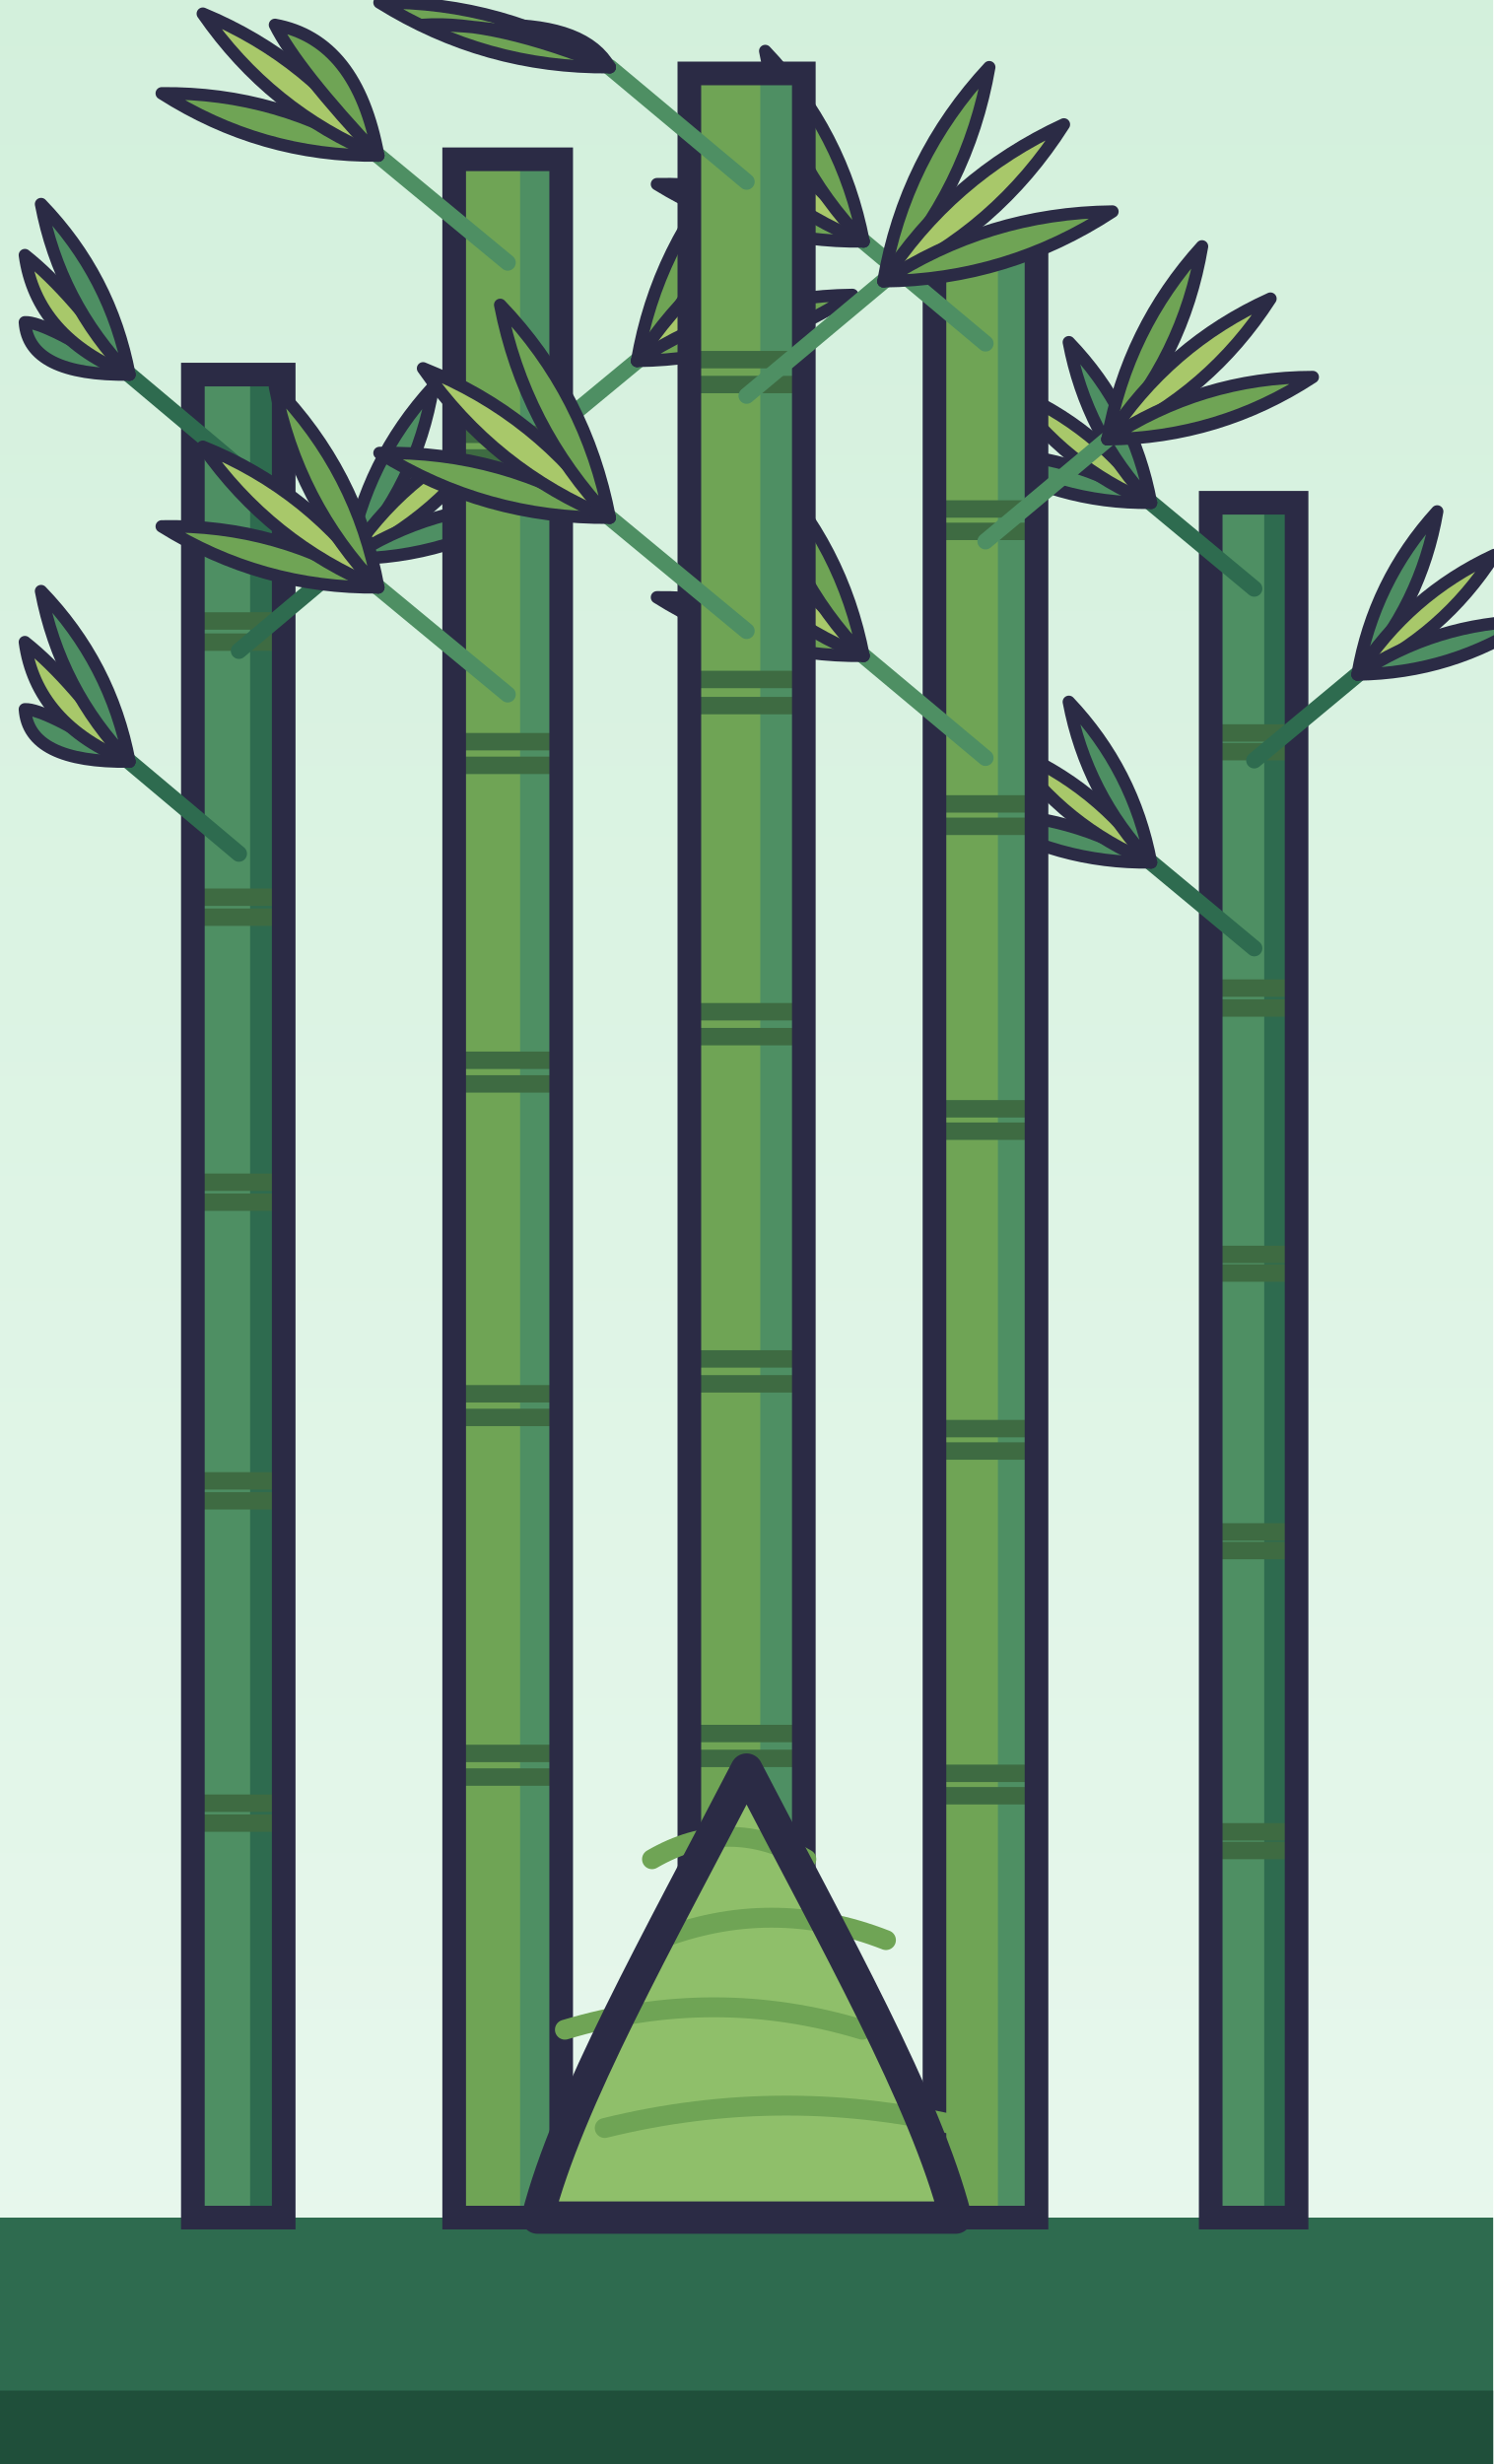
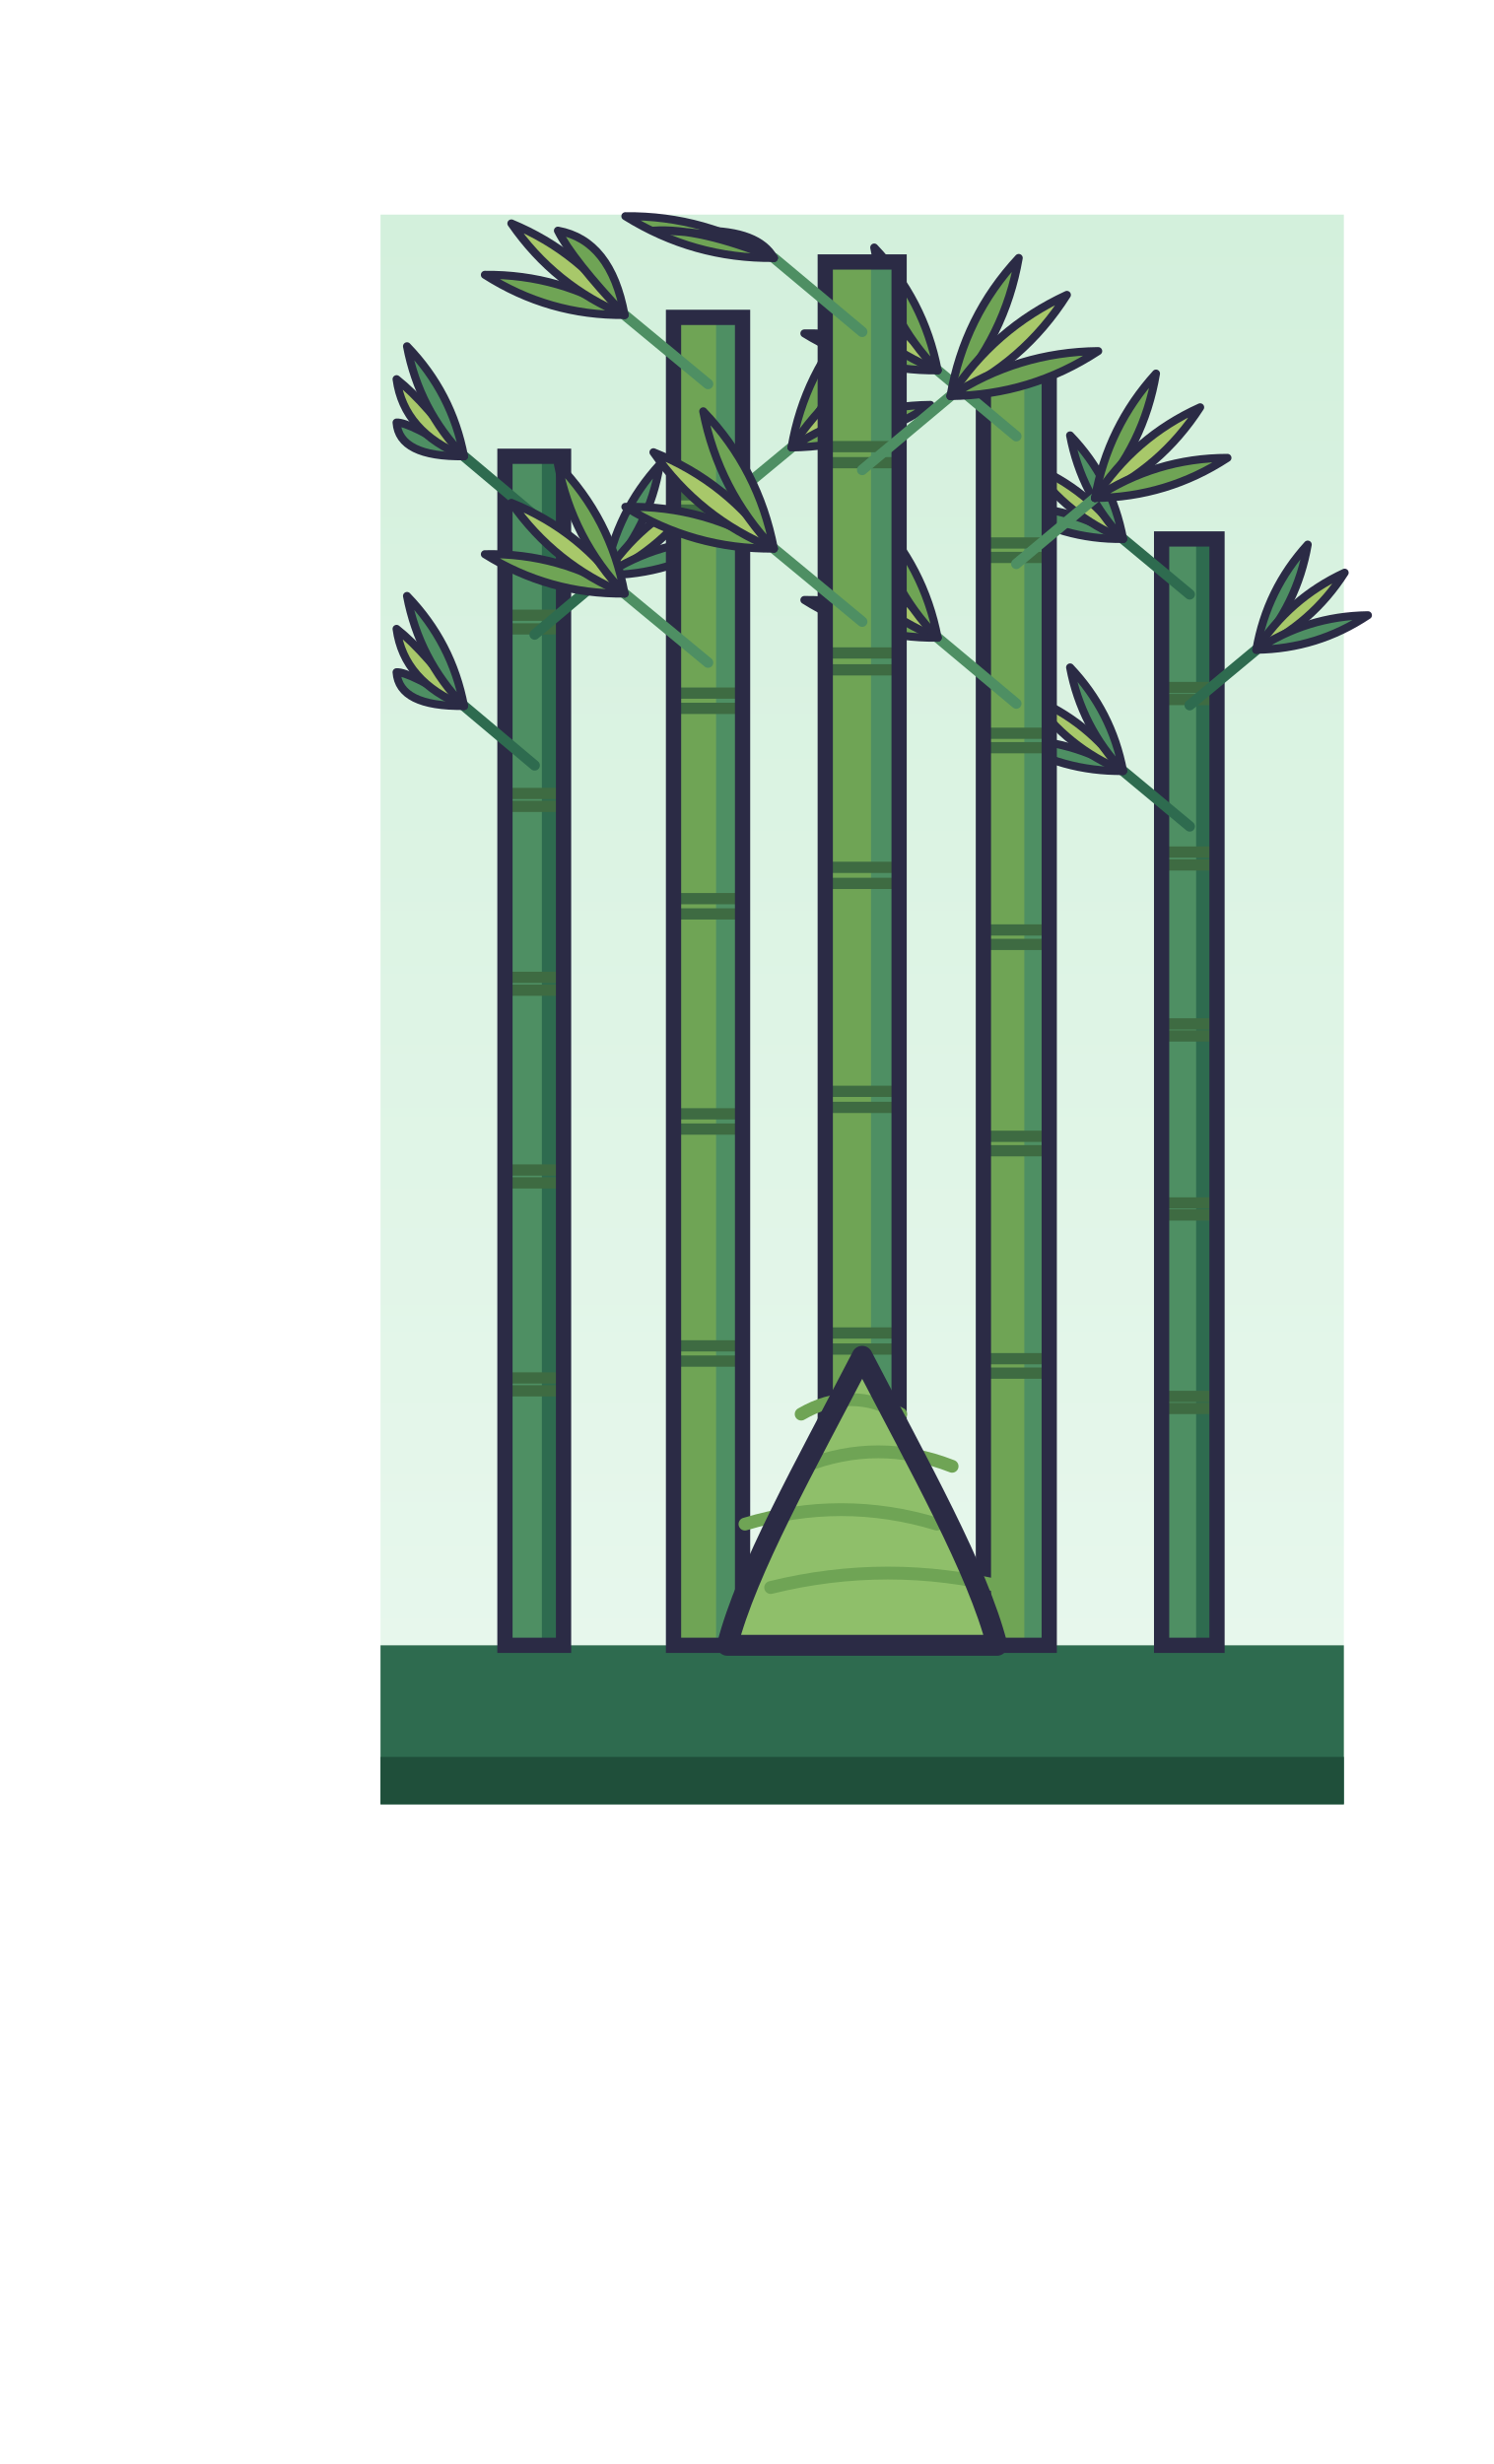
- <svg xmlns="http://www.w3.org/2000/svg" viewBox="0 0 120 198" width="120" height="198" role="img" aria-label="담양 죽녹원 대숲" data-landmark="juknokwon-bamboo-forest">
+ <svg xmlns="http://www.w3.org/2000/svg" viewBox="-47.40 -26.73 186.00 306.90" width="120" height="198" role="img" aria-label="담양 죽녹원 대숲" data-landmark="juknokwon-bamboo-forest">
  <defs>
    <linearGradient id="sky" x1="0" y1="0" x2="0" y2="1">
      <stop offset="0" stop-color="#D3F0DC" />
      <stop offset="1" stop-color="#E9F8EE" />
    </linearGradient>
  </defs>
  <rect width="120" height="198" fill="url(#sky)" />
  <rect y="178.2" width="120" height="19.8" fill="#2E6B4F" />
  <rect y="192.1" width="120" height="5.9" fill="#1F4F3A" />
  <rect x="15.5" y="30.1" width="7.3" height="148.1" fill="#4E8F63" />
  <rect x="20.1" y="30.1" width="2.8" height="148.1" fill="#2E6B4F" />
  <g fill="none" stroke="#3E6B42" stroke-width="1.4">
    <path d="M15.5,146.5 L22.9,146.5" />
    <path d="M15.5,144.9 L22.9,144.9" />
    <path d="M15.5,120.6 L22.9,120.6" />
    <path d="M15.5,119.0 L22.9,119.0" />
    <path d="M15.5,96.6 L22.9,96.6" />
    <path d="M15.5,95.0 L22.9,95.0" />
    <path d="M15.5,73.7 L22.9,73.7" />
    <path d="M15.5,72.1 L22.9,72.1" />
    <path d="M15.5,51.6 L22.9,51.6" />
    <path d="M15.5,49.9 L22.9,49.9" />
  </g>
  <g fill="none" stroke="#2B2B45" stroke-width="1.9">
    <rect x="15.5" y="30.1" width="7.3" height="148.1" />
  </g>
  <g fill="none" stroke="#2E6B4F" stroke-width="1.3" stroke-linecap="round">
    <path d="M19.2,37.5 L10.4,30.1" />
  </g>
  <path d="M10.4,30.1 Q3.6,25.8 2.0,25.9 Q2.3,30.2 10.4,30.1 Z" fill="#4E8F63" />
  <g fill="none" stroke="#2B2B45" stroke-width="1.0" stroke-linejoin="round">
    <path d="M10.4,30.1 Q3.6,25.8 2.0,25.9 Q2.3,30.2 10.4,30.1 Z" />
  </g>
  <path d="M10.4,30.1 Q5.8,23.5 2.0,20.5 Q2.9,27.1 10.4,30.1 Z" fill="#A8C86A" />
  <g fill="none" stroke="#2B2B45" stroke-width="1.0" stroke-linejoin="round">
    <path d="M10.4,30.1 Q5.8,23.5 2.0,20.5 Q2.9,27.1 10.4,30.1 Z" />
  </g>
  <path d="M10.4,30.1 Q8.9,22.2 3.3,16.4 Q4.8,24.3 10.4,30.1 Z" fill="#4E8F63" />
  <g fill="none" stroke="#2B2B45" stroke-width="1.0" stroke-linejoin="round">
    <path d="M10.4,30.1 Q8.9,22.2 3.3,16.4 Q4.8,24.3 10.4,30.1 Z" />
  </g>
  <g fill="none" stroke="#2E6B4F" stroke-width="1.3" stroke-linecap="round">
    <path d="M19.2,52.3 L28.0,44.9" />
  </g>
  <path d="M28.0,44.9 Q33.5,39.0 34.8,31.1 Q29.4,37.0 28.0,44.9 Z" fill="#4E8F63" />
  <g fill="none" stroke="#2B2B45" stroke-width="1.0" stroke-linejoin="round">
    <path d="M28.0,44.9 Q33.5,39.0 34.8,31.1 Q29.4,37.0 28.0,44.9 Z" />
  </g>
  <path d="M28.0,44.9 Q35.3,41.6 39.7,34.8 Q32.3,38.2 28.0,44.9 Z" fill="#A8C86A" />
  <g fill="none" stroke="#2B2B45" stroke-width="1.0" stroke-linejoin="round">
    <path d="M28.0,44.9 Q35.3,41.6 39.7,34.8 Q32.3,38.2 28.0,44.9 Z" />
  </g>
  <path d="M28.0,44.9 Q36.1,44.9 42.8,40.5 Q34.7,40.5 28.0,44.9 Z" fill="#4E8F63" />
  <g fill="none" stroke="#2B2B45" stroke-width="1.0" stroke-linejoin="round">
    <path d="M28.0,44.9 Q36.1,44.9 42.8,40.5 Q34.7,40.5 28.0,44.9 Z" />
  </g>
  <g fill="none" stroke="#2E6B4F" stroke-width="1.3" stroke-linecap="round">
    <path d="M19.2,68.6 L10.4,61.2" />
  </g>
  <path d="M10.4,61.2 Q3.6,56.9 2.0,57.0 Q2.3,61.3 10.4,61.2 Z" fill="#4E8F63" />
  <g fill="none" stroke="#2B2B45" stroke-width="1.0" stroke-linejoin="round">
    <path d="M10.4,61.2 Q3.6,56.9 2.0,57.0 Q2.3,61.3 10.4,61.2 Z" />
  </g>
  <path d="M10.4,61.2 Q5.8,54.6 2.0,51.6 Q2.9,58.2 10.4,61.2 Z" fill="#A8C86A" />
  <g fill="none" stroke="#2B2B45" stroke-width="1.0" stroke-linejoin="round">
    <path d="M10.4,61.2 Q5.8,54.6 2.0,51.6 Q2.9,58.2 10.4,61.2 Z" />
  </g>
  <path d="M10.4,61.2 Q8.9,53.3 3.3,47.5 Q4.8,55.4 10.4,61.2 Z" fill="#4E8F63" />
  <g fill="none" stroke="#2B2B45" stroke-width="1.0" stroke-linejoin="round">
    <path d="M10.4,61.2 Q8.9,53.3 3.3,47.5 Q4.8,55.4 10.4,61.2 Z" />
  </g>
  <rect x="97.3" y="40.4" width="6.9" height="137.8" fill="#4E8F63" />
  <rect x="101.6" y="40.4" width="2.6" height="137.8" fill="#2E6B4F" />
  <g fill="none" stroke="#3E6B42" stroke-width="1.4">
    <path d="M97.3,148.7 L104.3,148.7" />
    <path d="M97.3,147.2 L104.3,147.2" />
    <path d="M97.3,124.6 L104.3,124.6" />
    <path d="M97.3,123.1 L104.3,123.1" />
    <path d="M97.3,102.3 L104.3,102.3" />
    <path d="M97.3,100.8 L104.3,100.8" />
    <path d="M97.3,81.0 L104.3,81.0" />
    <path d="M97.3,79.4 L104.3,79.4" />
    <path d="M97.3,60.4 L104.3,60.4" />
    <path d="M97.3,58.9 L104.3,58.9" />
  </g>
  <g fill="none" stroke="#2B2B45" stroke-width="1.9">
    <rect x="97.3" y="40.4" width="6.9" height="137.8" />
  </g>
  <g fill="none" stroke="#2E6B4F" stroke-width="1.3" stroke-linecap="round">
    <path d="M100.8,47.3 L92.5,40.4" />
  </g>
  <path d="M92.5,40.4 Q86.1,36.3 78.5,36.4 Q84.9,40.5 92.5,40.4 Z" fill="#4E8F63" />
  <g fill="none" stroke="#2B2B45" stroke-width="1.0" stroke-linejoin="round">
    <path d="M92.5,40.4 Q86.1,36.3 78.5,36.4 Q84.9,40.5 92.5,40.4 Z" />
  </g>
  <path d="M92.5,40.4 Q88.2,34.2 81.2,31.3 Q85.5,37.5 92.5,40.4 Z" fill="#A8C86A" />
  <g fill="none" stroke="#2B2B45" stroke-width="1.0" stroke-linejoin="round">
    <path d="M92.5,40.4 Q88.2,34.2 81.2,31.3 Q85.5,37.5 92.5,40.4 Z" />
  </g>
  <path d="M92.5,40.4 Q91.1,32.9 85.9,27.5 Q87.3,34.9 92.5,40.4 Z" fill="#4E8F63" />
  <g fill="none" stroke="#2B2B45" stroke-width="1.0" stroke-linejoin="round">
    <path d="M92.5,40.4 Q91.1,32.9 85.9,27.5 Q87.3,34.9 92.5,40.4 Z" />
  </g>
  <g fill="none" stroke="#2E6B4F" stroke-width="1.3" stroke-linecap="round">
    <path d="M100.8,61.1 L109.1,54.2" />
  </g>
  <path d="M109.1,54.2 Q114.2,48.6 115.5,41.1 Q110.4,46.7 109.1,54.2 Z" fill="#4E8F63" />
  <g fill="none" stroke="#2B2B45" stroke-width="1.0" stroke-linejoin="round">
    <path d="M109.1,54.2 Q114.2,48.6 115.5,41.1 Q110.4,46.7 109.1,54.2 Z" />
  </g>
  <path d="M109.1,54.2 Q116.0,51.0 120.1,44.6 Q113.2,47.8 109.1,54.2 Z" fill="#A8C86A" />
  <g fill="none" stroke="#2B2B45" stroke-width="1.0" stroke-linejoin="round">
    <path d="M109.1,54.2 Q116.0,51.0 120.1,44.6 Q113.2,47.8 109.1,54.2 Z" />
  </g>
  <path d="M109.1,54.2 Q116.7,54.1 123.0,49.9 Q115.4,50.0 109.1,54.2 Z" fill="#4E8F63" />
  <g fill="none" stroke="#2B2B45" stroke-width="1.0" stroke-linejoin="round">
    <path d="M109.1,54.2 Q116.7,54.1 123.0,49.9 Q115.4,50.0 109.1,54.2 Z" />
  </g>
  <g fill="none" stroke="#2E6B4F" stroke-width="1.3" stroke-linecap="round">
    <path d="M100.8,76.2 L92.5,69.3" />
  </g>
  <path d="M92.5,69.3 Q86.1,65.3 78.5,65.4 Q84.9,69.4 92.5,69.3 Z" fill="#4E8F63" />
  <g fill="none" stroke="#2B2B45" stroke-width="1.0" stroke-linejoin="round">
    <path d="M92.5,69.3 Q86.1,65.3 78.5,65.4 Q84.9,69.4 92.5,69.3 Z" />
  </g>
  <path d="M92.5,69.3 Q88.2,63.1 81.2,60.2 Q85.5,66.4 92.5,69.3 Z" fill="#A8C86A" />
  <g fill="none" stroke="#2B2B45" stroke-width="1.0" stroke-linejoin="round">
    <path d="M92.5,69.3 Q88.2,63.1 81.2,60.2 Q85.5,66.4 92.5,69.3 Z" />
  </g>
  <path d="M92.5,69.3 Q91.1,61.9 85.9,56.4 Q87.3,63.8 92.5,69.3 Z" fill="#4E8F63" />
  <g fill="none" stroke="#2B2B45" stroke-width="1.0" stroke-linejoin="round">
    <path d="M92.5,69.3 Q91.1,61.9 85.9,56.4 Q87.3,63.8 92.5,69.3 Z" />
  </g>
  <rect x="36.5" y="12.8" width="8.6" height="165.4" fill="#6FA455" />
  <rect x="41.8" y="12.8" width="3.3" height="165.4" fill="#4E8F63" />
  <g fill="none" stroke="#3E6B42" stroke-width="1.4">
    <path d="M36.5,142.8 L45.1,142.8" />
    <path d="M36.5,140.9 L45.1,140.9" />
    <path d="M36.5,113.9 L45.1,113.9" />
    <path d="M36.5,112.0 L45.1,112.0" />
    <path d="M36.5,87.1 L45.1,87.1" />
    <path d="M36.5,85.2 L45.1,85.2" />
    <path d="M36.5,61.5 L45.1,61.5" />
    <path d="M36.5,59.6 L45.1,59.6" />
    <path d="M36.5,36.8 L45.1,36.8" />
    <path d="M36.5,34.9 L45.1,34.9" />
  </g>
  <g fill="none" stroke="#2B2B45" stroke-width="1.9">
    <rect x="36.5" y="12.8" width="8.6" height="165.4" />
  </g>
  <g fill="none" stroke="#4E8F63" stroke-width="1.3" stroke-linecap="round">
    <path d="M40.8,21.1 L30.4,12.5" />
  </g>
  <path d="M30.4,12.5 Q22.4,7.4 13.0,7.5 Q21.0,12.6 30.4,12.5 Z" fill="#6FA455" />
  <g fill="none" stroke="#2B2B45" stroke-width="1.0" stroke-linejoin="round">
    <path d="M30.4,12.5 Q22.4,7.4 13.0,7.5 Q21.0,12.6 30.4,12.5 Z" />
  </g>
  <path d="M30.4,12.5 Q25.0,4.7 16.3,1.1 Q21.7,8.9 30.4,12.5 Z" fill="#A8C86A" />
  <g fill="none" stroke="#2B2B45" stroke-width="1.0" stroke-linejoin="round">
    <path d="M30.4,12.5 Q25.0,4.7 16.3,1.1 Q21.7,8.9 30.4,12.5 Z" />
  </g>
  <path d="M30.4,12.5 Q28.7,3.2 22.1,2.0 Q23.9,5.6 30.4,12.5 Z" fill="#6FA455" />
  <g fill="none" stroke="#2B2B45" stroke-width="1.0" stroke-linejoin="round">
    <path d="M30.4,12.5 Q28.7,3.2 22.1,2.0 Q23.9,5.6 30.4,12.5 Z" />
  </g>
  <g fill="none" stroke="#4E8F63" stroke-width="1.3" stroke-linecap="round">
    <path d="M40.8,37.6 L51.2,29.0" />
  </g>
  <path d="M51.2,29.0 Q57.6,22.0 59.2,12.7 Q52.8,19.7 51.2,29.0 Z" fill="#6FA455" />
  <g fill="none" stroke="#2B2B45" stroke-width="1.0" stroke-linejoin="round">
    <path d="M51.2,29.0 Q57.6,22.0 59.2,12.7 Q52.8,19.7 51.2,29.0 Z" />
  </g>
  <path d="M51.2,29.0 Q59.8,25.1 64.9,17.1 Q56.3,21.0 51.2,29.0 Z" fill="#A8C86A" />
  <g fill="none" stroke="#2B2B45" stroke-width="1.0" stroke-linejoin="round">
    <path d="M51.2,29.0 Q59.8,25.1 64.9,17.1 Q56.3,21.0 51.2,29.0 Z" />
  </g>
  <path d="M51.2,29.0 Q60.6,28.9 68.5,23.7 Q59.1,23.8 51.2,29.0 Z" fill="#6FA455" />
  <g fill="none" stroke="#2B2B45" stroke-width="1.0" stroke-linejoin="round">
    <path d="M51.2,29.0 Q60.6,28.9 68.5,23.7 Q59.1,23.8 51.2,29.0 Z" />
  </g>
  <g fill="none" stroke="#4E8F63" stroke-width="1.3" stroke-linecap="round">
    <path d="M40.8,55.8 L30.4,47.2" />
  </g>
  <path d="M30.4,47.2 Q22.4,42.1 13.0,42.3 Q21.0,47.3 30.4,47.2 Z" fill="#6FA455" />
  <g fill="none" stroke="#2B2B45" stroke-width="1.0" stroke-linejoin="round">
    <path d="M30.4,47.2 Q22.4,42.1 13.0,42.3 Q21.0,47.3 30.4,47.2 Z" />
  </g>
  <path d="M30.4,47.2 Q25.0,39.4 16.3,35.9 Q21.7,43.6 30.4,47.2 Z" fill="#A8C86A" />
  <g fill="none" stroke="#2B2B45" stroke-width="1.0" stroke-linejoin="round">
    <path d="M30.4,47.2 Q25.0,39.4 16.3,35.9 Q21.7,43.6 30.4,47.2 Z" />
  </g>
  <path d="M30.4,47.2 Q28.7,37.9 22.1,31.1 Q23.9,40.4 30.4,47.2 Z" fill="#6FA455" />
  <g fill="none" stroke="#2B2B45" stroke-width="1.0" stroke-linejoin="round">
    <path d="M30.4,47.2 Q28.7,37.9 22.1,31.1 Q23.9,40.4 30.4,47.2 Z" />
  </g>
  <rect x="75.1" y="19.7" width="8.2" height="158.5" fill="#6FA455" />
  <rect x="80.2" y="19.7" width="3.1" height="158.5" fill="#4E8F63" />
  <g fill="none" stroke="#3E6B42" stroke-width="1.4">
    <path d="M75.1,144.3 L83.3,144.3" />
    <path d="M75.1,142.5 L83.3,142.5" />
    <path d="M75.1,116.6 L83.3,116.6" />
    <path d="M75.1,114.8 L83.3,114.8" />
    <path d="M75.1,90.9 L83.3,90.9" />
    <path d="M75.1,89.1 L83.3,89.1" />
    <path d="M75.1,66.4 L83.3,66.4" />
    <path d="M75.1,64.6 L83.3,64.6" />
    <path d="M75.1,42.7 L83.3,42.7" />
    <path d="M75.1,40.9 L83.3,40.9" />
  </g>
  <g fill="none" stroke="#2B2B45" stroke-width="1.9">
    <rect x="75.1" y="19.7" width="8.2" height="158.5" />
  </g>
  <g fill="none" stroke="#4E8F63" stroke-width="1.3" stroke-linecap="round">
    <path d="M79.2,27.6 L69.4,19.4" />
  </g>
  <path d="M69.4,19.4 Q61.7,14.6 52.8,14.8 Q60.4,19.5 69.4,19.4 Z" fill="#6FA455" />
  <g fill="none" stroke="#2B2B45" stroke-width="1.0" stroke-linejoin="round">
    <path d="M69.4,19.4 Q61.7,14.6 52.8,14.8 Q60.4,19.5 69.4,19.4 Z" />
  </g>
  <path d="M69.4,19.4 Q64.2,12.1 55.9,8.7 Q61.0,16.0 69.4,19.4 Z" fill="#A8C86A" />
  <g fill="none" stroke="#2B2B45" stroke-width="1.0" stroke-linejoin="round">
    <path d="M69.4,19.4 Q64.2,12.1 55.9,8.7 Q61.0,16.0 69.4,19.4 Z" />
  </g>
  <path d="M69.4,19.4 Q67.7,10.6 61.5,4.1 Q63.1,12.9 69.4,19.4 Z" fill="#6FA455" />
  <g fill="none" stroke="#2B2B45" stroke-width="1.0" stroke-linejoin="round">
    <path d="M69.4,19.4 Q67.7,10.6 61.5,4.1 Q63.1,12.9 69.4,19.4 Z" />
  </g>
  <g fill="none" stroke="#4E8F63" stroke-width="1.3" stroke-linecap="round">
    <path d="M79.2,43.5 L89.0,35.3" />
  </g>
  <path d="M89.0,35.3 Q95.1,28.7 96.6,19.8 Q90.6,26.4 89.0,35.3 Z" fill="#6FA455" />
  <g fill="none" stroke="#2B2B45" stroke-width="1.0" stroke-linejoin="round">
    <path d="M89.0,35.3 Q95.1,28.7 96.6,19.8 Q90.6,26.4 89.0,35.3 Z" />
  </g>
  <path d="M89.0,35.3 Q97.2,31.6 102.1,24.0 Q93.9,27.7 89.0,35.3 Z" fill="#A8C86A" />
  <g fill="none" stroke="#2B2B45" stroke-width="1.0" stroke-linejoin="round">
    <path d="M89.0,35.3 Q97.2,31.6 102.1,24.0 Q93.9,27.7 89.0,35.3 Z" />
  </g>
  <path d="M89.0,35.3 Q98.0,35.2 105.5,30.3 Q96.6,30.3 89.0,35.3 Z" fill="#6FA455" />
  <g fill="none" stroke="#2B2B45" stroke-width="1.0" stroke-linejoin="round">
    <path d="M89.0,35.3 Q98.0,35.2 105.5,30.3 Q96.6,30.3 89.0,35.3 Z" />
  </g>
  <g fill="none" stroke="#4E8F63" stroke-width="1.3" stroke-linecap="round">
    <path d="M79.2,60.9 L69.4,52.7" />
  </g>
  <path d="M69.4,52.7 Q61.7,47.9 52.8,48.0 Q60.4,52.8 69.4,52.7 Z" fill="#6FA455" />
  <g fill="none" stroke="#2B2B45" stroke-width="1.0" stroke-linejoin="round">
    <path d="M69.4,52.7 Q61.7,47.9 52.8,48.0 Q60.4,52.8 69.4,52.7 Z" />
  </g>
  <path d="M69.4,52.7 Q64.2,45.3 55.9,41.9 Q61.0,49.3 69.4,52.7 Z" fill="#A8C86A" />
  <g fill="none" stroke="#2B2B45" stroke-width="1.0" stroke-linejoin="round">
    <path d="M69.4,52.7 Q64.2,45.3 55.9,41.9 Q61.0,49.3 69.4,52.7 Z" />
  </g>
  <path d="M69.4,52.7 Q67.7,43.9 61.5,37.4 Q63.1,46.2 69.4,52.7 Z" fill="#6FA455" />
  <g fill="none" stroke="#2B2B45" stroke-width="1.0" stroke-linejoin="round">
    <path d="M69.4,52.7 Q67.7,43.9 61.5,37.4 Q63.1,46.2 69.4,52.7 Z" />
  </g>
  <rect x="55.4" y="5.9" width="9.2" height="172.3" fill="#6FA455" />
  <rect x="61.1" y="5.9" width="3.5" height="172.3" fill="#4E8F63" />
  <g fill="none" stroke="#3E6B42" stroke-width="1.4">
    <path d="M55.4,141.3 L64.6,141.3" />
    <path d="M55.4,139.3 L64.6,139.3" />
    <path d="M55.4,111.2 L64.6,111.2" />
    <path d="M55.4,109.2 L64.6,109.2" />
    <path d="M55.4,83.3 L64.6,83.3" />
    <path d="M55.4,81.3 L64.6,81.3" />
    <path d="M55.4,56.7 L64.6,56.7" />
    <path d="M55.4,54.6 L64.6,54.6" />
    <path d="M55.4,30.9 L64.6,30.9" />
    <path d="M55.4,28.9 L64.6,28.9" />
  </g>
  <g fill="none" stroke="#2B2B45" stroke-width="1.9">
    <rect x="55.4" y="5.9" width="9.2" height="172.3" />
  </g>
  <g fill="none" stroke="#4E8F63" stroke-width="1.3" stroke-linecap="round">
    <path d="M60.0,14.6 L49.0,5.4" />
  </g>
  <path d="M49.0,5.4 Q40.5,0.1 30.5,0.2 Q39.0,5.5 49.0,5.4 Z" fill="#6FA455" />
  <g fill="none" stroke="#2B2B45" stroke-width="1.0" stroke-linejoin="round">
    <path d="M49.0,5.4 Q40.5,0.1 30.5,0.2 Q39.0,5.5 49.0,5.4 Z" />
  </g>
  <path d="M49.0,5.4 Q43.3,2.0 34.0,2.0 Q39.7,1.6 49.0,5.4 Z" fill="#A8C86A" />
  <g fill="none" stroke="#2B2B45" stroke-width="1.0" stroke-linejoin="round">
    <path d="M49.0,5.4 Q43.3,2.0 34.0,2.0 Q39.7,1.6 49.0,5.4 Z" />
  </g>
  <path d="M49.0,5.4 Q47.1,2.0 40.2,2.0 Q42.1,2.0 49.0,5.4 Z" fill="#6FA455" />
  <g fill="none" stroke="#2B2B45" stroke-width="1.0" stroke-linejoin="round">
    <path d="M49.0,5.4 Q47.1,2.0 40.2,2.0 Q42.1,2.0 49.0,5.4 Z" />
  </g>
  <g fill="none" stroke="#4E8F63" stroke-width="1.3" stroke-linecap="round">
    <path d="M60.0,31.8 L71.0,22.6" />
  </g>
  <path d="M71.0,22.6 Q77.8,15.2 79.5,5.4 Q72.7,12.7 71.0,22.6 Z" fill="#6FA455" />
  <g fill="none" stroke="#2B2B45" stroke-width="1.0" stroke-linejoin="round">
    <path d="M71.0,22.6 Q77.8,15.2 79.5,5.4 Q72.7,12.7 71.0,22.6 Z" />
  </g>
  <path d="M71.0,22.6 Q80.1,18.5 85.5,10.0 Q76.4,14.2 71.0,22.6 Z" fill="#A8C86A" />
  <g fill="none" stroke="#2B2B45" stroke-width="1.0" stroke-linejoin="round">
    <path d="M71.0,22.6 Q80.1,18.5 85.5,10.0 Q76.4,14.2 71.0,22.6 Z" />
  </g>
  <path d="M71.0,22.6 Q81.0,22.5 89.4,17.0 Q79.4,17.1 71.0,22.6 Z" fill="#6FA455" />
  <g fill="none" stroke="#2B2B45" stroke-width="1.0" stroke-linejoin="round">
    <path d="M71.0,22.6 Q81.0,22.5 89.4,17.0 Q79.4,17.1 71.0,22.6 Z" />
  </g>
  <g fill="none" stroke="#4E8F63" stroke-width="1.3" stroke-linecap="round">
    <path d="M60.0,50.7 L49.0,41.6" />
  </g>
  <path d="M49.0,41.6 Q40.5,36.2 30.5,36.4 Q39.0,41.7 49.0,41.6 Z" fill="#6FA455" />
  <g fill="none" stroke="#2B2B45" stroke-width="1.0" stroke-linejoin="round">
    <path d="M49.0,41.6 Q40.5,36.2 30.5,36.4 Q39.0,41.7 49.0,41.6 Z" />
  </g>
  <path d="M49.0,41.6 Q43.3,33.3 34.0,29.6 Q39.7,37.8 49.0,41.6 Z" fill="#A8C86A" />
  <g fill="none" stroke="#2B2B45" stroke-width="1.0" stroke-linejoin="round">
    <path d="M49.0,41.6 Q43.3,33.3 34.0,29.6 Q39.7,37.8 49.0,41.6 Z" />
  </g>
  <path d="M49.0,41.6 Q47.1,31.7 40.2,24.5 Q42.1,34.3 49.0,41.6 Z" fill="#6FA455" />
  <g fill="none" stroke="#2B2B45" stroke-width="1.0" stroke-linejoin="round">
    <path d="M49.0,41.6 Q47.1,31.7 40.2,24.5 Q42.1,34.3 49.0,41.6 Z" />
  </g>
  <path d="M60.0,142.2 C67.1,155.9 74.4,168.8 76.8,178.2 L43.2,178.2 C45.6,168.8 52.9,155.9 60.0,142.2 Z" fill="#8FBF6A" />
  <g fill="none" stroke="#6FA455" stroke-width="1.6" stroke-linecap="round">
    <path d="M48.6,171.0 Q63.2,167.4 77.8,171.0" />
    <path d="M45.4,163.1 Q57.4,159.5 69.3,163.1" />
    <path d="M52.8,155.9 Q62.0,152.3 71.2,155.9" />
    <path d="M52.4,149.4 Q58.6,145.8 64.8,149.4" />
  </g>
  <g fill="none" stroke="#2B2B45" stroke-width="2.6" stroke-linejoin="round" stroke-linecap="round">
    <path d="M60.0,142.2 C67.1,155.9 74.4,168.8 76.8,178.2 L43.2,178.2 C45.6,168.8 52.9,155.9 60.0,142.2 Z" />
  </g>
</svg>
